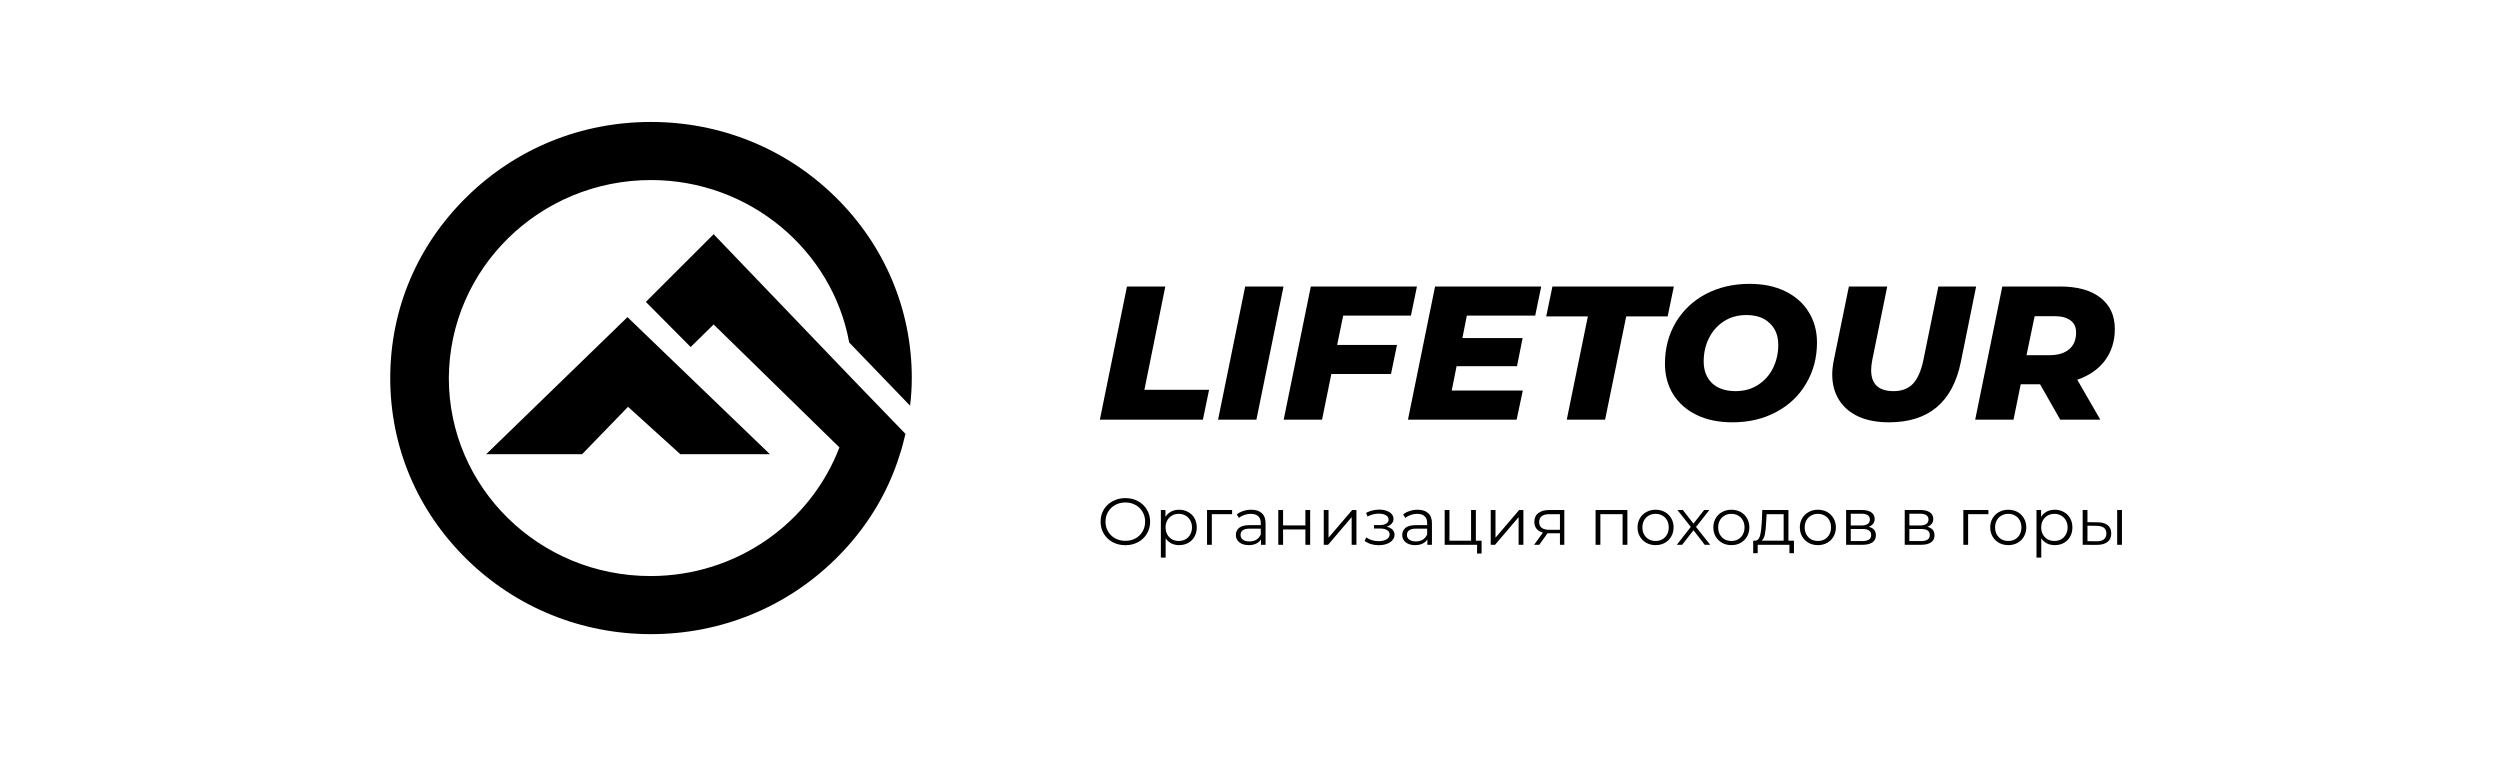
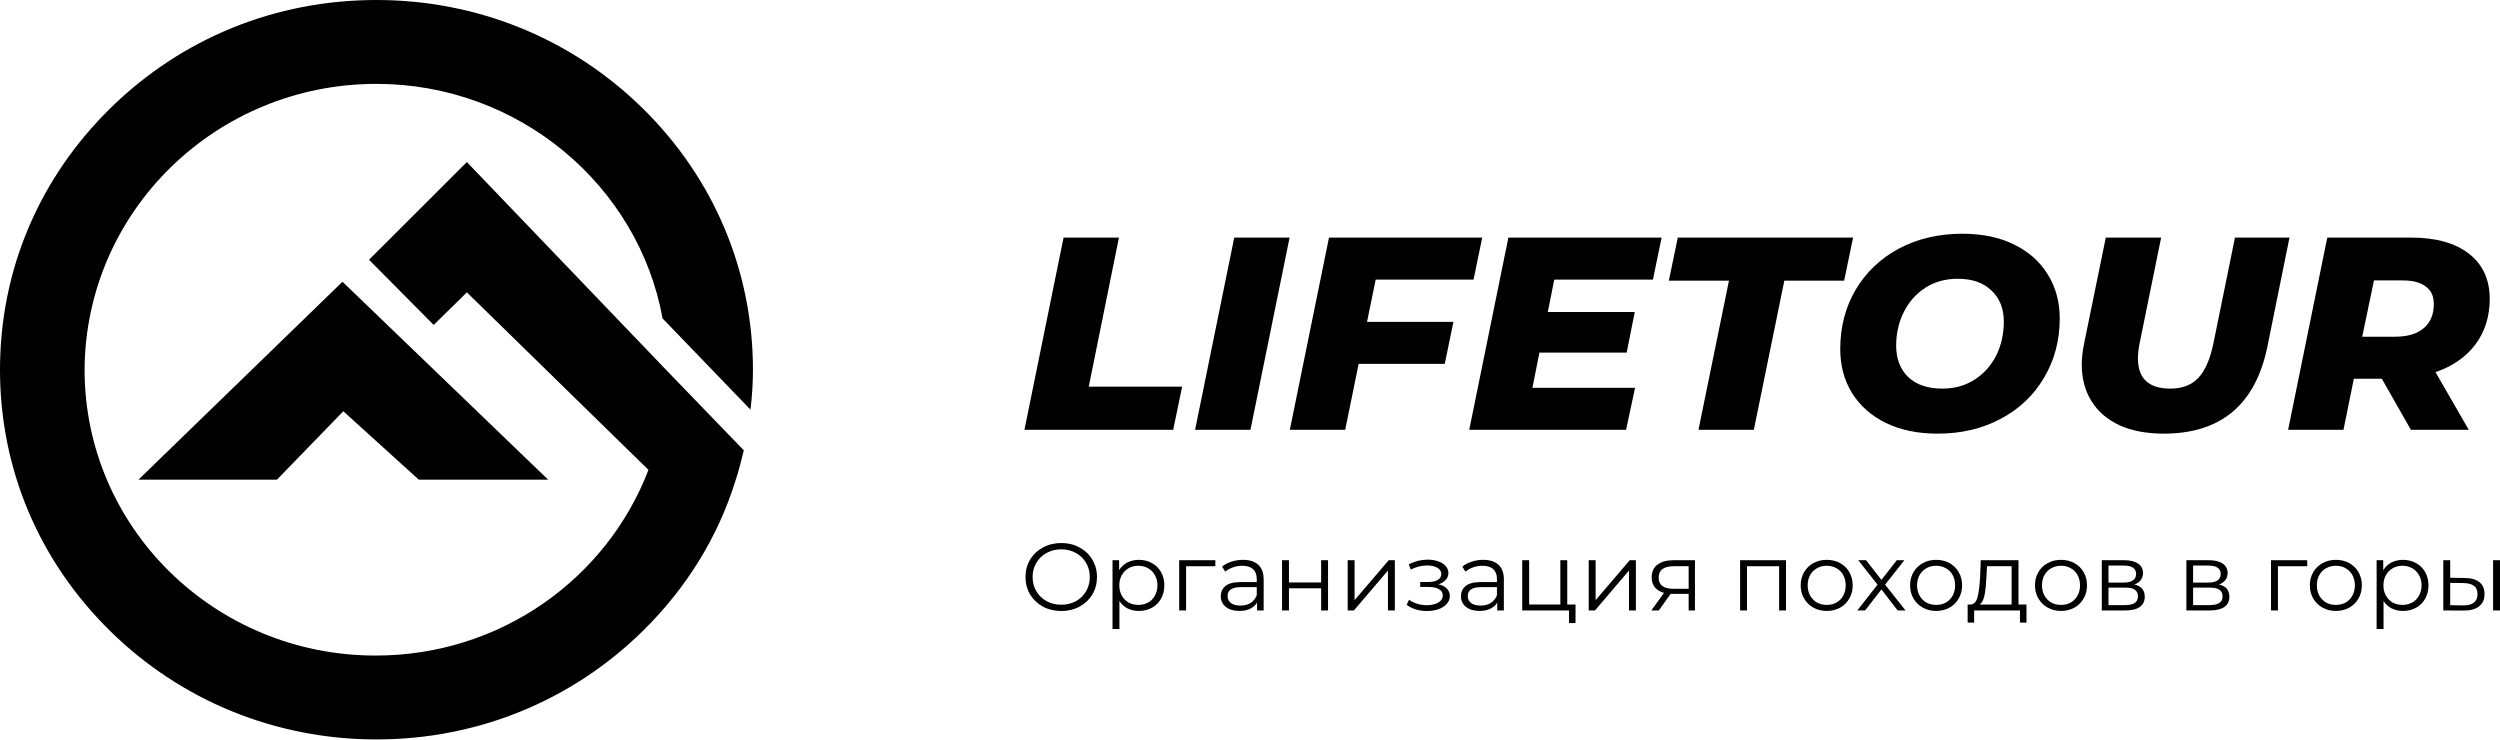
- <svg xmlns="http://www.w3.org/2000/svg" width="205" height="62" viewBox="0 0 205 62" fill="currentColor">
-   <path d="M47.731 37.245L51.499 33.359L55.786 37.245H63.133L51.452 26.004L39.866 37.245H47.731Z" />
-   <path d="M58.518 19.205L52.96 24.756L56.634 28.456L58.518 26.606L68.833 36.689C66.478 42.841 60.449 47.236 53.337 47.236C44.199 47.236 36.804 39.974 36.804 31C36.851 22.026 44.246 14.764 53.384 14.764C61.485 14.764 68.268 20.546 69.634 28.086L74.626 33.267C74.72 32.526 74.767 31.74 74.767 31C74.767 25.403 72.554 20.13 68.503 16.152C64.453 12.174 59.083 10 53.384 10C47.638 10 42.315 12.174 38.264 16.152C34.214 20.13 32 25.357 32 31C32 36.643 34.214 41.87 38.264 45.848C42.315 49.826 47.685 52 53.384 52C59.083 52 64.453 49.826 68.503 45.848C70.999 43.397 72.789 40.482 73.778 37.291C73.967 36.736 74.108 36.134 74.249 35.579L69.916 31.093L58.518 19.205Z" />
-   <path d="M92.412 23.494H95.556L93.841 31.963H99.145L98.637 34.412H90.188L92.412 23.494Z" />
-   <path d="M102.105 23.494H105.249L103.026 34.412H99.882L102.105 23.494Z" />
-   <path d="M110.139 25.881L109.647 28.283H114.554L114.062 30.669H109.17L108.408 34.412H105.263L107.487 23.494H116.19L115.697 25.881H110.139Z" />
-   <path d="M120.281 25.881L119.916 27.721H124.855L124.394 30.029H119.439L119.042 32.026H124.871L124.363 34.412H115.453L117.676 23.494H126.38L125.887 25.881H120.281Z" />
-   <path d="M130.205 25.943H126.79L127.299 23.494H137.256L136.748 25.943H133.35L131.618 34.412H128.474L130.205 25.943Z" />
-   <path d="M142.053 34.63C140.93 34.63 139.951 34.428 139.115 34.022C138.289 33.617 137.648 33.05 137.193 32.322C136.748 31.594 136.526 30.762 136.526 29.827C136.526 28.579 136.817 27.456 137.399 26.458C137.992 25.46 138.813 24.68 139.861 24.118C140.92 23.557 142.122 23.276 143.466 23.276C144.588 23.276 145.563 23.479 146.388 23.884C147.225 24.29 147.865 24.857 148.31 25.584C148.765 26.312 148.993 27.144 148.993 28.08C148.993 29.328 148.697 30.451 148.104 31.449C147.521 32.447 146.701 33.227 145.642 33.788C144.594 34.35 143.397 34.63 142.053 34.63ZM142.323 32.073C143.021 32.073 143.636 31.901 144.165 31.558C144.694 31.215 145.102 30.757 145.388 30.185C145.674 29.603 145.817 28.964 145.817 28.267C145.817 27.529 145.584 26.941 145.118 26.505C144.663 26.058 144.022 25.834 143.196 25.834C142.497 25.834 141.883 26.006 141.354 26.349C140.825 26.692 140.417 27.154 140.131 27.737C139.845 28.309 139.702 28.943 139.702 29.64C139.702 30.378 139.93 30.971 140.385 31.418C140.851 31.854 141.497 32.073 142.323 32.073Z" />
-   <path d="M154.896 34.63C153.933 34.63 153.102 34.474 152.403 34.163C151.704 33.84 151.169 33.383 150.799 32.79C150.428 32.197 150.243 31.501 150.243 30.7C150.243 30.367 150.285 29.983 150.37 29.546L151.609 23.494H154.753L153.53 29.499C153.467 29.811 153.435 30.097 153.435 30.357C153.435 31.501 154.049 32.073 155.277 32.073C155.944 32.073 156.469 31.875 156.85 31.48C157.241 31.074 157.533 30.414 157.723 29.499L158.946 23.494H162.043L160.788 29.686C160.111 32.982 158.147 34.63 154.896 34.63Z" />
-   <path d="M173.416 26.973C173.416 27.971 173.146 28.834 172.606 29.562C172.066 30.279 171.309 30.804 170.335 31.137L172.225 34.412H168.938L167.286 31.511H165.698L165.11 34.412H161.966L164.189 23.494H168.938C170.357 23.494 171.458 23.801 172.241 24.415C173.025 25.028 173.416 25.881 173.416 26.973ZM170.24 27.269C170.24 26.822 170.087 26.489 169.779 26.271C169.472 26.042 169.044 25.927 168.493 25.927H166.841L166.174 29.125H168.048C168.747 29.125 169.287 28.964 169.668 28.641C170.049 28.319 170.24 27.861 170.24 27.269Z" />
-   <path d="M92.282 44.706C91.899 44.706 91.551 44.623 91.238 44.457C90.928 44.287 90.685 44.055 90.508 43.762C90.335 43.469 90.249 43.14 90.249 42.775C90.249 42.41 90.335 42.081 90.508 41.788C90.685 41.495 90.928 41.265 91.238 41.099C91.551 40.929 91.899 40.844 92.282 40.844C92.665 40.844 93.009 40.927 93.315 41.093C93.624 41.26 93.867 41.491 94.044 41.788C94.221 42.081 94.309 42.41 94.309 42.775C94.309 43.14 94.221 43.471 94.044 43.768C93.867 44.061 93.624 44.29 93.315 44.457C93.009 44.623 92.665 44.706 92.282 44.706ZM92.282 44.348C92.587 44.348 92.864 44.281 93.11 44.148C93.357 44.01 93.55 43.822 93.69 43.583C93.83 43.341 93.9 43.072 93.9 42.775C93.9 42.478 93.83 42.211 93.69 41.972C93.55 41.73 93.357 41.542 93.11 41.408C92.864 41.27 92.587 41.202 92.282 41.202C91.976 41.202 91.698 41.27 91.448 41.408C91.201 41.542 91.006 41.73 90.862 41.972C90.722 42.211 90.652 42.478 90.652 42.775C90.652 43.072 90.722 43.341 90.862 43.583C91.006 43.822 91.201 44.01 91.448 44.148C91.698 44.281 91.976 44.348 92.282 44.348Z" />
-   <path d="M96.688 41.798C96.96 41.798 97.207 41.86 97.428 41.983C97.649 42.102 97.822 42.272 97.947 42.493C98.072 42.714 98.135 42.965 98.135 43.247C98.135 43.533 98.072 43.786 97.947 44.007C97.822 44.227 97.649 44.399 97.428 44.522C97.21 44.641 96.964 44.701 96.688 44.701C96.452 44.701 96.238 44.654 96.047 44.56C95.859 44.462 95.704 44.321 95.583 44.137V45.726H95.191V41.82H95.566V42.384C95.684 42.196 95.839 42.052 96.03 41.95C96.225 41.849 96.445 41.798 96.688 41.798ZM96.66 44.359C96.862 44.359 97.047 44.314 97.212 44.224C97.378 44.129 97.507 43.997 97.599 43.827C97.695 43.657 97.743 43.464 97.743 43.247C97.743 43.03 97.695 42.838 97.599 42.672C97.507 42.502 97.378 42.37 97.212 42.276C97.047 42.182 96.862 42.135 96.66 42.135C96.454 42.135 96.268 42.182 96.102 42.276C95.94 42.37 95.811 42.502 95.715 42.672C95.623 42.838 95.577 43.03 95.577 43.247C95.577 43.464 95.623 43.657 95.715 43.827C95.811 43.997 95.94 44.129 96.102 44.224C96.268 44.314 96.454 44.359 96.66 44.359Z" />
-   <path d="M101.033 42.162H99.37V44.674H98.978V41.82H101.033V42.162Z" />
-   <path d="M102.599 41.798C102.979 41.798 103.269 41.892 103.472 42.081C103.675 42.265 103.776 42.54 103.776 42.905V44.674H103.4V44.229C103.312 44.377 103.181 44.493 103.008 44.576C102.839 44.659 102.636 44.701 102.4 44.701C102.076 44.701 101.818 44.625 101.627 44.473C101.435 44.321 101.34 44.12 101.34 43.871C101.34 43.629 101.428 43.433 101.605 43.285C101.785 43.137 102.071 43.062 102.461 43.062H103.384V42.889C103.384 42.643 103.314 42.457 103.174 42.33C103.034 42.2 102.829 42.135 102.561 42.135C102.376 42.135 102.2 42.166 102.03 42.227C101.861 42.285 101.715 42.366 101.594 42.471L101.417 42.184C101.564 42.061 101.741 41.967 101.947 41.902C102.154 41.833 102.371 41.798 102.599 41.798ZM102.461 44.397C102.682 44.397 102.872 44.348 103.03 44.251C103.188 44.149 103.306 44.005 103.384 43.817V43.35H102.472C101.975 43.35 101.726 43.52 101.726 43.86C101.726 44.026 101.791 44.158 101.92 44.256C102.049 44.35 102.229 44.397 102.461 44.397Z" />
-   <path d="M104.82 41.82H105.212V43.084H107.041V41.82H107.433V44.674H107.041V43.415H105.212V44.674H104.82V41.82Z" />
-   <path d="M108.548 41.82H108.94V44.088L110.879 41.82H111.227V44.674H110.835V42.406L108.901 44.674H108.548V41.82Z" />
-   <path d="M113.706 43.187C113.912 43.234 114.07 43.316 114.181 43.431C114.295 43.547 114.352 43.688 114.352 43.855C114.352 44.021 114.293 44.169 114.175 44.299C114.061 44.43 113.904 44.531 113.706 44.603C113.507 44.672 113.288 44.706 113.048 44.706C112.838 44.706 112.632 44.677 112.43 44.62C112.227 44.558 112.05 44.469 111.899 44.354L112.032 44.066C112.164 44.164 112.319 44.24 112.496 44.294C112.673 44.348 112.851 44.375 113.032 44.375C113.3 44.375 113.52 44.327 113.689 44.229C113.862 44.128 113.949 43.992 113.949 43.822C113.949 43.67 113.879 43.553 113.739 43.469C113.599 43.383 113.407 43.339 113.164 43.339H112.667V43.057H113.142C113.359 43.057 113.534 43.017 113.667 42.938C113.799 42.855 113.866 42.744 113.866 42.607C113.866 42.455 113.79 42.336 113.639 42.249C113.492 42.162 113.299 42.119 113.059 42.119C112.746 42.119 112.437 42.196 112.131 42.352L112.021 42.053C112.367 41.876 112.726 41.788 113.098 41.788C113.319 41.788 113.518 41.82 113.695 41.885C113.875 41.947 114.015 42.035 114.114 42.151C114.217 42.267 114.269 42.401 114.269 42.553C114.269 42.697 114.217 42.826 114.114 42.938C114.015 43.05 113.879 43.133 113.706 43.187Z" />
-   <path d="M116.242 41.798C116.621 41.798 116.912 41.892 117.115 42.081C117.317 42.265 117.419 42.54 117.419 42.905V44.674H117.043V44.229C116.955 44.377 116.824 44.493 116.651 44.576C116.481 44.659 116.279 44.701 116.043 44.701C115.719 44.701 115.461 44.625 115.27 44.473C115.078 44.321 114.983 44.12 114.983 43.871C114.983 43.629 115.071 43.433 115.248 43.285C115.428 43.137 115.714 43.062 116.104 43.062H117.027V42.889C117.027 42.643 116.957 42.457 116.817 42.33C116.677 42.2 116.472 42.135 116.203 42.135C116.019 42.135 115.843 42.166 115.673 42.227C115.504 42.285 115.358 42.366 115.237 42.471L115.06 42.184C115.207 42.061 115.384 41.967 115.59 41.902C115.796 41.833 116.014 41.798 116.242 41.798ZM116.104 44.397C116.325 44.397 116.515 44.348 116.673 44.251C116.831 44.149 116.949 44.005 117.027 43.817V43.35H116.115C115.618 43.35 115.369 43.52 115.369 43.86C115.369 44.026 115.434 44.158 115.563 44.256C115.692 44.35 115.872 44.397 116.104 44.397Z" />
-   <path d="M121.49 44.337V45.39H121.12V44.674H118.463V41.82H118.855V44.337H120.628V41.82H121.02V44.337H121.49Z" />
-   <path d="M122.239 41.82H122.631V44.088L124.57 41.82H124.918V44.674H124.526V42.406L122.593 44.674H122.239V41.82Z" />
-   <path d="M128.274 41.82V44.674H127.915V43.73H126.893L126.219 44.674H125.794L126.517 43.675C126.293 43.614 126.12 43.509 125.998 43.361C125.876 43.213 125.816 43.025 125.816 42.797C125.816 42.478 125.926 42.236 126.147 42.07C126.368 41.903 126.67 41.82 127.053 41.82H128.274ZM126.213 42.808C126.213 43.231 126.488 43.442 127.037 43.442H127.915V42.162H127.064C126.497 42.162 126.213 42.377 126.213 42.808Z" />
-   <path d="M133.445 41.82V44.674H133.053V42.162H131.23V44.674H130.838V41.82H133.445Z" />
-   <path d="M135.759 44.701C135.479 44.701 135.227 44.639 135.002 44.516C134.778 44.39 134.601 44.216 134.472 43.996C134.343 43.775 134.279 43.525 134.279 43.247C134.279 42.968 134.343 42.719 134.472 42.498C134.601 42.278 134.778 42.106 135.002 41.983C135.227 41.86 135.479 41.798 135.759 41.798C136.039 41.798 136.291 41.86 136.516 41.983C136.74 42.106 136.915 42.278 137.041 42.498C137.169 42.719 137.234 42.968 137.234 43.247C137.234 43.525 137.169 43.775 137.041 43.996C136.915 44.216 136.74 44.39 136.516 44.516C136.291 44.639 136.039 44.701 135.759 44.701ZM135.759 44.359C135.965 44.359 136.149 44.314 136.311 44.224C136.477 44.129 136.606 43.997 136.698 43.827C136.79 43.657 136.836 43.464 136.836 43.247C136.836 43.03 136.79 42.837 136.698 42.666C136.606 42.496 136.477 42.366 136.311 42.276C136.149 42.182 135.965 42.135 135.759 42.135C135.553 42.135 135.367 42.182 135.201 42.276C135.039 42.366 134.91 42.496 134.814 42.666C134.722 42.837 134.676 43.03 134.676 43.247C134.676 43.464 134.722 43.657 134.814 43.827C134.91 43.997 135.039 44.129 135.201 44.224C135.367 44.314 135.553 44.359 135.759 44.359Z" />
-   <path d="M139.787 44.674L138.865 43.48L137.936 44.674H137.495L138.644 43.209L137.55 41.82H137.992L138.865 42.938L139.737 41.82H140.168L139.074 43.209L140.234 44.674H139.787Z" />
-   <path d="M141.974 44.701C141.694 44.701 141.441 44.639 141.217 44.516C140.992 44.39 140.815 44.216 140.686 43.996C140.558 43.775 140.493 43.525 140.493 43.247C140.493 42.968 140.558 42.719 140.686 42.498C140.815 42.278 140.992 42.106 141.217 41.983C141.441 41.86 141.694 41.798 141.974 41.798C142.253 41.798 142.506 41.86 142.73 41.983C142.955 42.106 143.13 42.278 143.255 42.498C143.384 42.719 143.448 42.968 143.448 43.247C143.448 43.525 143.384 43.775 143.255 43.996C143.13 44.216 142.955 44.39 142.73 44.516C142.506 44.639 142.253 44.701 141.974 44.701ZM141.974 44.359C142.18 44.359 142.364 44.314 142.526 44.224C142.692 44.129 142.821 43.997 142.913 43.827C143.005 43.657 143.051 43.464 143.051 43.247C143.051 43.03 143.005 42.837 142.913 42.666C142.821 42.496 142.692 42.366 142.526 42.276C142.364 42.182 142.18 42.135 141.974 42.135C141.767 42.135 141.581 42.182 141.416 42.276C141.254 42.366 141.125 42.496 141.029 42.666C140.937 42.837 140.891 43.03 140.891 43.247C140.891 43.464 140.937 43.657 141.029 43.827C141.125 43.997 141.254 44.129 141.416 44.224C141.581 44.314 141.767 44.359 141.974 44.359Z" />
-   <path d="M147.104 44.337V45.363H146.734V44.674H144.132V45.363H143.762V44.337H143.928C144.123 44.327 144.256 44.185 144.326 43.914C144.396 43.643 144.444 43.263 144.469 42.775L144.508 41.82H146.651V44.337H147.104ZM144.828 42.797C144.81 43.202 144.775 43.536 144.723 43.8C144.672 44.061 144.58 44.24 144.447 44.337H146.259V42.162H144.862L144.828 42.797Z" />
-   <path d="M149.067 44.701C148.788 44.701 148.535 44.639 148.311 44.516C148.086 44.39 147.909 44.216 147.78 43.996C147.651 43.775 147.587 43.525 147.587 43.247C147.587 42.968 147.651 42.719 147.78 42.498C147.909 42.278 148.086 42.106 148.311 41.983C148.535 41.86 148.788 41.798 149.067 41.798C149.347 41.798 149.6 41.86 149.824 41.983C150.049 42.106 150.224 42.278 150.349 42.498C150.478 42.719 150.542 42.968 150.542 43.247C150.542 43.525 150.478 43.775 150.349 43.996C150.224 44.216 150.049 44.39 149.824 44.516C149.6 44.639 149.347 44.701 149.067 44.701ZM149.067 44.359C149.274 44.359 149.458 44.314 149.62 44.224C149.786 44.129 149.914 43.997 150.006 43.827C150.099 43.657 150.145 43.464 150.145 43.247C150.145 43.03 150.099 42.837 150.006 42.666C149.914 42.496 149.786 42.366 149.62 42.276C149.458 42.182 149.274 42.135 149.067 42.135C148.861 42.135 148.675 42.182 148.509 42.276C148.347 42.366 148.219 42.496 148.123 42.666C148.031 42.837 147.985 43.03 147.985 43.247C147.985 43.464 148.031 43.657 148.123 43.827C148.219 43.997 148.347 44.129 148.509 44.224C148.675 44.314 148.861 44.359 149.067 44.359Z" />
-   <path d="M153.231 43.198C153.625 43.289 153.822 43.522 153.822 43.898C153.822 44.148 153.728 44.339 153.54 44.473C153.353 44.607 153.073 44.674 152.701 44.674H151.381V41.82H152.662C152.994 41.82 153.253 41.883 153.441 42.01C153.629 42.137 153.723 42.318 153.723 42.553C153.723 42.708 153.679 42.842 153.59 42.954C153.505 43.062 153.386 43.144 153.231 43.198ZM151.762 43.09H152.635C152.859 43.09 153.03 43.048 153.148 42.965C153.27 42.882 153.331 42.761 153.331 42.601C153.331 42.442 153.27 42.323 153.148 42.243C153.03 42.164 152.859 42.124 152.635 42.124H151.762V43.09ZM152.684 44.37C152.935 44.37 153.122 44.33 153.248 44.251C153.373 44.171 153.436 44.046 153.436 43.876C153.436 43.706 153.378 43.581 153.264 43.502C153.15 43.419 152.97 43.377 152.723 43.377H151.762V44.37H152.684Z" />
-   <path d="M158.038 43.198C158.432 43.289 158.629 43.522 158.629 43.898C158.629 44.148 158.535 44.339 158.347 44.473C158.159 44.607 157.879 44.674 157.507 44.674H156.187V41.82H157.469C157.8 41.82 158.06 41.883 158.248 42.01C158.435 42.137 158.529 42.318 158.529 42.553C158.529 42.708 158.485 42.842 158.397 42.954C158.312 43.062 158.192 43.144 158.038 43.198ZM156.568 43.09H157.441C157.666 43.09 157.837 43.048 157.955 42.965C158.076 42.882 158.137 42.761 158.137 42.601C158.137 42.442 158.076 42.323 157.955 42.243C157.837 42.164 157.666 42.124 157.441 42.124H156.568V43.09ZM157.491 44.37C157.741 44.37 157.929 44.33 158.054 44.251C158.179 44.171 158.242 44.046 158.242 43.876C158.242 43.706 158.185 43.581 158.071 43.502C157.957 43.419 157.776 43.377 157.529 43.377H156.568V44.37H157.491Z" />
-   <path d="M163.049 42.162H161.386V44.674H160.994V41.82H163.049V42.162Z" />
-   <path d="M164.679 44.701C164.399 44.701 164.147 44.639 163.923 44.516C163.698 44.39 163.521 44.216 163.392 43.996C163.263 43.775 163.199 43.525 163.199 43.247C163.199 42.968 163.263 42.719 163.392 42.498C163.521 42.278 163.698 42.106 163.923 41.983C164.147 41.86 164.399 41.798 164.679 41.798C164.959 41.798 165.211 41.86 165.436 41.983C165.661 42.106 165.836 42.278 165.961 42.498C166.09 42.719 166.154 42.968 166.154 43.247C166.154 43.525 166.09 43.775 165.961 43.996C165.836 44.216 165.661 44.39 165.436 44.516C165.211 44.639 164.959 44.701 164.679 44.701ZM164.679 44.359C164.886 44.359 165.07 44.314 165.232 44.224C165.397 44.129 165.526 43.997 165.618 43.827C165.71 43.657 165.757 43.464 165.757 43.247C165.757 43.03 165.71 42.837 165.618 42.666C165.526 42.496 165.397 42.366 165.232 42.276C165.07 42.182 164.886 42.135 164.679 42.135C164.473 42.135 164.287 42.182 164.121 42.276C163.959 42.366 163.83 42.496 163.735 42.666C163.643 42.837 163.597 43.03 163.597 43.247C163.597 43.464 163.643 43.657 163.735 43.827C163.83 43.997 163.959 44.129 164.121 44.224C164.287 44.314 164.473 44.359 164.679 44.359Z" />
-   <path d="M168.489 41.798C168.762 41.798 169.009 41.86 169.23 41.983C169.451 42.102 169.624 42.272 169.749 42.493C169.874 42.714 169.937 42.965 169.937 43.247C169.937 43.533 169.874 43.786 169.749 44.007C169.624 44.227 169.451 44.399 169.23 44.522C169.012 44.641 168.766 44.701 168.489 44.701C168.254 44.701 168.04 44.654 167.849 44.56C167.661 44.462 167.506 44.321 167.385 44.137V45.726H166.992V41.82H167.368V42.384C167.486 42.196 167.641 42.052 167.832 41.95C168.027 41.849 168.246 41.798 168.489 41.798ZM168.462 44.359C168.664 44.359 168.849 44.314 169.014 44.224C169.18 44.129 169.309 43.997 169.401 43.827C169.497 43.657 169.545 43.464 169.545 43.247C169.545 43.03 169.497 42.838 169.401 42.672C169.309 42.502 169.18 42.37 169.014 42.276C168.849 42.182 168.664 42.135 168.462 42.135C168.256 42.135 168.07 42.182 167.904 42.276C167.742 42.37 167.613 42.502 167.517 42.672C167.425 42.838 167.379 43.03 167.379 43.247C167.379 43.464 167.425 43.657 167.517 43.827C167.613 43.997 167.742 44.129 167.904 44.224C168.07 44.314 168.256 44.359 168.462 44.359Z" />
-   <path d="M172 42.829C172.365 42.833 172.643 42.912 172.834 43.068C173.026 43.224 173.122 43.448 173.122 43.741C173.122 44.044 173.019 44.278 172.812 44.44C172.606 44.603 172.311 44.683 171.928 44.679L170.779 44.674V41.82H171.172V42.818L172 42.829ZM173.608 41.82H174V44.674H173.608V41.82ZM171.906 44.386C172.175 44.39 172.378 44.337 172.514 44.229C172.654 44.117 172.724 43.954 172.724 43.741C172.724 43.531 172.656 43.375 172.52 43.274C172.383 43.173 172.179 43.12 171.906 43.117L171.172 43.106V44.375L171.906 44.386Z" />
+ <svg xmlns="http://www.w3.org/2000/svg" width="142" height="42" viewBox="0 0 142 42" fill="currentColor">
+   <path d="M15.731 27.244L19.5 23.359L23.786 27.244H31.133L19.452 16.004L7.866 27.244H15.731Z" />
+   <path d="M26.518 9.205L20.96 14.755L24.634 18.456L26.518 16.606L36.833 26.689C34.478 32.841 28.449 37.236 21.337 37.236C12.199 37.236 4.804 29.974 4.804 21C4.851 12.026 12.246 4.764 21.384 4.764C29.485 4.764 36.268 10.546 37.634 18.086L42.626 23.267C42.72 22.526 42.767 21.74 42.767 21C42.767 15.403 40.554 10.13 36.503 6.152C32.453 2.174 27.083 0 21.384 0C15.637 0 10.315 2.174 6.264 6.152C2.214 10.13 0 15.357 0 21C0 26.643 2.214 31.87 6.264 35.848C10.315 39.826 15.685 42 21.384 42C27.083 42 32.453 39.826 36.503 35.848C38.999 33.397 40.789 30.482 41.778 27.291C41.967 26.736 42.108 26.134 42.249 25.579L37.916 21.093L26.518 9.205Z" />
+   <path d="M60.411 13.495H63.556L61.841 21.963H67.145L66.637 24.412H58.188L60.411 13.495Z" />
+   <path d="M70.105 13.495H73.249L71.026 24.412H67.882L70.105 13.495Z" />
+   <path d="M78.139 15.881L77.647 18.283H82.554L82.062 20.669H77.17L76.408 24.412H73.263L75.487 13.495H84.19L83.698 15.881H78.139Z" />
+   <path d="M88.281 15.881L87.916 17.721H92.855L92.394 20.029H87.439L87.042 22.026H92.871L92.362 24.412H83.453L85.676 13.495H94.379L93.887 15.881H88.281Z" />
+   <path d="M98.205 15.943H94.79L95.299 13.495H105.256L104.748 15.943H101.35L99.618 24.412H96.474L98.205 15.943Z" />
+   <path d="M110.053 24.631C108.93 24.631 107.951 24.428 107.115 24.022C106.289 23.617 105.648 23.05 105.193 22.322C104.748 21.594 104.526 20.762 104.526 19.827C104.526 18.579 104.817 17.456 105.399 16.458C105.992 15.46 106.813 14.68 107.861 14.118C108.92 13.557 110.122 13.276 111.466 13.276C112.588 13.276 113.563 13.479 114.388 13.884C115.225 14.29 115.865 14.857 116.31 15.584C116.765 16.312 116.993 17.144 116.993 18.08C116.993 19.328 116.697 20.451 116.104 21.449C115.521 22.447 114.701 23.227 113.642 23.788C112.594 24.35 111.397 24.631 110.053 24.631ZM110.323 22.073C111.021 22.073 111.636 21.901 112.165 21.558C112.694 21.215 113.102 20.757 113.388 20.185C113.674 19.603 113.817 18.964 113.817 18.267C113.817 17.529 113.584 16.941 113.118 16.505C112.663 16.058 112.022 15.834 111.196 15.834C110.497 15.834 109.883 16.006 109.354 16.349C108.825 16.692 108.417 17.154 108.131 17.737C107.845 18.309 107.702 18.943 107.702 19.64C107.702 20.378 107.93 20.971 108.385 21.418C108.851 21.854 109.497 22.073 110.323 22.073Z" />
+   <path d="M122.896 24.631C121.933 24.631 121.102 24.474 120.403 24.163C119.704 23.84 119.169 23.383 118.799 22.79C118.428 22.197 118.243 21.501 118.243 20.7C118.243 20.367 118.285 19.983 118.37 19.546L119.609 13.495H122.753L121.53 19.499C121.467 19.811 121.435 20.097 121.435 20.357C121.435 21.501 122.049 22.073 123.277 22.073C123.944 22.073 124.469 21.875 124.85 21.48C125.241 21.074 125.533 20.414 125.723 19.499L126.946 13.495H130.043L128.788 19.686C128.111 22.982 126.147 24.631 122.896 24.631Z" />
+   <path d="M141.416 16.973C141.416 17.971 141.146 18.834 140.606 19.562C140.066 20.279 139.309 20.804 138.335 21.137L140.225 24.412H136.938L135.286 21.511H133.698L133.11 24.412H129.966L132.189 13.495H136.938C138.357 13.495 139.458 13.801 140.241 14.415C141.025 15.028 141.416 15.881 141.416 16.973ZM138.24 17.269C138.24 16.822 138.087 16.489 137.779 16.271C137.472 16.042 137.044 15.928 136.493 15.928H134.841L134.174 19.125H136.048C136.747 19.125 137.287 18.964 137.668 18.641C138.049 18.319 138.24 17.861 138.24 17.269Z" />
+   <path d="M60.282 34.706C59.899 34.706 59.551 34.623 59.238 34.457C58.928 34.287 58.685 34.055 58.508 33.762C58.335 33.469 58.249 33.14 58.249 32.775C58.249 32.41 58.335 32.081 58.508 31.788C58.685 31.495 58.928 31.265 59.238 31.099C59.551 30.929 59.899 30.844 60.282 30.844C60.665 30.844 61.009 30.927 61.315 31.093C61.624 31.26 61.867 31.491 62.044 31.788C62.221 32.081 62.309 32.41 62.309 32.775C62.309 33.14 62.221 33.471 62.044 33.768C61.867 34.061 61.624 34.29 61.315 34.457C61.009 34.623 60.665 34.706 60.282 34.706ZM60.282 34.348C60.587 34.348 60.864 34.281 61.11 34.148C61.357 34.01 61.55 33.822 61.69 33.583C61.83 33.341 61.9 33.072 61.9 32.775C61.9 32.478 61.83 32.211 61.69 31.972C61.55 31.73 61.357 31.542 61.11 31.408C60.864 31.27 60.587 31.202 60.282 31.202C59.976 31.202 59.698 31.27 59.447 31.408C59.201 31.542 59.006 31.73 58.862 31.972C58.722 32.211 58.652 32.478 58.652 32.775C58.652 33.072 58.722 33.341 58.862 33.583C59.006 33.822 59.201 34.01 59.447 34.148C59.698 34.281 59.976 34.348 60.282 34.348Z" />
+   <path d="M64.688 31.799C64.96 31.799 65.207 31.86 65.428 31.983C65.649 32.102 65.822 32.272 65.947 32.493C66.072 32.714 66.135 32.965 66.135 33.247C66.135 33.533 66.072 33.786 65.947 34.007C65.822 34.227 65.649 34.399 65.428 34.522C65.21 34.641 64.964 34.701 64.688 34.701C64.452 34.701 64.238 34.654 64.047 34.56C63.859 34.462 63.704 34.321 63.583 34.137V35.726H63.191V31.82H63.566V32.384C63.684 32.196 63.839 32.052 64.03 31.95C64.225 31.849 64.445 31.799 64.688 31.799ZM64.66 34.359C64.862 34.359 65.047 34.314 65.212 34.224C65.378 34.129 65.507 33.997 65.599 33.827C65.695 33.657 65.743 33.464 65.743 33.247C65.743 33.03 65.695 32.838 65.599 32.672C65.507 32.502 65.378 32.37 65.212 32.276C65.047 32.182 64.862 32.135 64.66 32.135C64.454 32.135 64.268 32.182 64.102 32.276C63.94 32.37 63.811 32.502 63.715 32.672C63.623 32.838 63.577 33.03 63.577 33.247C63.577 33.464 63.623 33.657 63.715 33.827C63.811 33.997 63.94 34.129 64.102 34.224C64.268 34.314 64.454 34.359 64.66 34.359Z" />
+   <path d="M69.032 32.162H67.37V34.674H66.978V31.82H69.032V32.162Z" />
+   <path d="M70.599 31.799C70.978 31.799 71.269 31.892 71.472 32.081C71.674 32.265 71.776 32.54 71.776 32.905V34.674H71.4V34.229C71.312 34.377 71.181 34.493 71.008 34.576C70.839 34.659 70.636 34.701 70.4 34.701C70.076 34.701 69.819 34.625 69.627 34.473C69.436 34.321 69.34 34.12 69.34 33.871C69.34 33.629 69.428 33.433 69.605 33.285C69.785 33.137 70.071 33.062 70.461 33.062H71.384V32.889C71.384 32.643 71.314 32.457 71.174 32.33C71.034 32.2 70.829 32.135 70.561 32.135C70.376 32.135 70.2 32.166 70.03 32.227C69.861 32.285 69.715 32.366 69.594 32.471L69.417 32.184C69.564 32.061 69.741 31.967 69.947 31.902C70.154 31.833 70.371 31.799 70.599 31.799ZM70.461 34.397C70.682 34.397 70.872 34.348 71.03 34.251C71.188 34.149 71.306 34.005 71.384 33.817V33.35H70.472C69.975 33.35 69.726 33.52 69.726 33.86C69.726 34.026 69.791 34.158 69.92 34.256C70.049 34.35 70.229 34.397 70.461 34.397Z" />
+   <path d="M72.82 31.82H73.212V33.084H75.041V31.82H75.433V34.674H75.041V33.415H73.212V34.674H72.82V31.82Z" />
+   <path d="M76.548 31.82H76.94V34.088L78.879 31.82H79.227V34.674H78.835V32.406L76.901 34.674H76.548V31.82Z" />
+   <path d="M81.706 33.187C81.912 33.234 82.07 33.316 82.181 33.431C82.295 33.547 82.352 33.688 82.352 33.855C82.352 34.021 82.293 34.169 82.175 34.299C82.061 34.43 81.904 34.531 81.706 34.603C81.507 34.672 81.288 34.706 81.048 34.706C80.838 34.706 80.632 34.677 80.43 34.62C80.227 34.558 80.05 34.469 79.899 34.354L80.032 34.066C80.164 34.164 80.319 34.24 80.496 34.294C80.673 34.348 80.851 34.375 81.032 34.375C81.3 34.375 81.52 34.327 81.689 34.229C81.862 34.128 81.949 33.992 81.949 33.822C81.949 33.67 81.879 33.553 81.739 33.469C81.599 33.383 81.407 33.339 81.164 33.339H80.667V33.057H81.142C81.359 33.057 81.534 33.017 81.667 32.938C81.799 32.855 81.866 32.744 81.866 32.607C81.866 32.455 81.79 32.336 81.639 32.249C81.492 32.162 81.299 32.119 81.059 32.119C80.746 32.119 80.437 32.196 80.131 32.352L80.021 32.053C80.367 31.876 80.726 31.788 81.098 31.788C81.319 31.788 81.518 31.82 81.695 31.885C81.875 31.947 82.015 32.035 82.114 32.151C82.218 32.267 82.269 32.401 82.269 32.553C82.269 32.697 82.218 32.826 82.114 32.938C82.015 33.05 81.879 33.133 81.706 33.187Z" />
+   <path d="M84.242 31.799C84.621 31.799 84.912 31.892 85.115 32.081C85.317 32.265 85.419 32.54 85.419 32.905V34.674H85.043V34.229C84.955 34.377 84.824 34.493 84.651 34.576C84.481 34.659 84.279 34.701 84.043 34.701C83.719 34.701 83.461 34.625 83.27 34.473C83.078 34.321 82.983 34.12 82.983 33.871C82.983 33.629 83.071 33.433 83.248 33.285C83.428 33.137 83.714 33.062 84.104 33.062H85.026V32.889C85.026 32.643 84.957 32.457 84.817 32.33C84.677 32.2 84.472 32.135 84.203 32.135C84.019 32.135 83.843 32.166 83.673 32.227C83.504 32.285 83.358 32.366 83.237 32.471L83.06 32.184C83.207 32.061 83.384 31.967 83.59 31.902C83.796 31.833 84.014 31.799 84.242 31.799ZM84.104 34.397C84.325 34.397 84.515 34.348 84.673 34.251C84.831 34.149 84.949 34.005 85.026 33.817V33.35H84.115C83.618 33.35 83.369 33.52 83.369 33.86C83.369 34.026 83.434 34.158 83.563 34.256C83.692 34.35 83.872 34.397 84.104 34.397Z" />
+   <path d="M89.49 34.337V35.39H89.12V34.674H86.463V31.82H86.855V34.337H88.628V31.82H89.02V34.337H89.49Z" />
+   <path d="M90.239 31.82H90.631V34.088L92.57 31.82H92.918V34.674H92.526V32.406L90.593 34.674H90.239V31.82Z" />
+   <path d="M96.274 31.82V34.674H95.915V33.73H94.893L94.219 34.674H93.794L94.517 33.675C94.293 33.614 94.12 33.509 93.998 33.361C93.876 33.213 93.816 33.025 93.816 32.797C93.816 32.478 93.926 32.236 94.147 32.07C94.368 31.903 94.67 31.82 95.053 31.82H96.274ZM94.213 32.808C94.213 33.231 94.488 33.442 95.037 33.442H95.915V32.162H95.064C94.497 32.162 94.213 32.377 94.213 32.808Z" />
+   <path d="M101.445 31.82V34.674H101.053V32.162H99.23V34.674H98.838V31.82H101.445Z" />
+   <path d="M103.759 34.701C103.479 34.701 103.227 34.639 103.002 34.516C102.778 34.39 102.601 34.216 102.472 33.996C102.343 33.775 102.279 33.525 102.279 33.247C102.279 32.968 102.343 32.719 102.472 32.498C102.601 32.278 102.778 32.106 103.002 31.983C103.227 31.86 103.479 31.799 103.759 31.799C104.039 31.799 104.291 31.86 104.516 31.983C104.74 32.106 104.915 32.278 105.041 32.498C105.169 32.719 105.234 32.968 105.234 33.247C105.234 33.525 105.169 33.775 105.041 33.996C104.915 34.216 104.74 34.39 104.516 34.516C104.291 34.639 104.039 34.701 103.759 34.701ZM103.759 34.359C103.965 34.359 104.149 34.314 104.311 34.224C104.477 34.129 104.606 33.997 104.698 33.827C104.79 33.657 104.836 33.464 104.836 33.247C104.836 33.03 104.79 32.837 104.698 32.666C104.606 32.496 104.477 32.366 104.311 32.276C104.149 32.182 103.965 32.135 103.759 32.135C103.553 32.135 103.367 32.182 103.201 32.276C103.039 32.366 102.91 32.496 102.814 32.666C102.722 32.837 102.676 33.03 102.676 33.247C102.676 33.464 102.722 33.657 102.814 33.827C102.91 33.997 103.039 34.129 103.201 34.224C103.367 34.314 103.553 34.359 103.759 34.359Z" />
+   <path d="M107.787 34.674L106.865 33.48L105.936 34.674H105.495L106.644 33.209L105.55 31.82H105.992L106.865 32.938L107.737 31.82H108.168L107.074 33.209L108.234 34.674H107.787Z" />
+   <path d="M109.974 34.701C109.694 34.701 109.441 34.639 109.217 34.516C108.992 34.39 108.815 34.216 108.686 33.996C108.558 33.775 108.493 33.525 108.493 33.247C108.493 32.968 108.558 32.719 108.686 32.498C108.815 32.278 108.992 32.106 109.217 31.983C109.441 31.86 109.694 31.799 109.974 31.799C110.253 31.799 110.506 31.86 110.73 31.983C110.955 32.106 111.13 32.278 111.255 32.498C111.384 32.719 111.448 32.968 111.448 33.247C111.448 33.525 111.384 33.775 111.255 33.996C111.13 34.216 110.955 34.39 110.73 34.516C110.506 34.639 110.253 34.701 109.974 34.701ZM109.974 34.359C110.18 34.359 110.364 34.314 110.526 34.224C110.692 34.129 110.821 33.997 110.913 33.827C111.005 33.657 111.051 33.464 111.051 33.247C111.051 33.03 111.005 32.837 110.913 32.666C110.821 32.496 110.692 32.366 110.526 32.276C110.364 32.182 110.18 32.135 109.974 32.135C109.767 32.135 109.581 32.182 109.416 32.276C109.254 32.366 109.125 32.496 109.029 32.666C108.937 32.837 108.891 33.03 108.891 33.247C108.891 33.464 108.937 33.657 109.029 33.827C109.125 33.997 109.254 34.129 109.416 34.224C109.581 34.314 109.767 34.359 109.974 34.359Z" />
+   <path d="M115.104 34.337V35.363H114.734V34.674H112.132V35.363H111.762V34.337H111.928C112.123 34.327 112.256 34.185 112.326 33.914C112.396 33.643 112.444 33.263 112.469 32.775L112.508 31.82H114.651V34.337H115.104ZM112.828 32.797C112.81 33.202 112.775 33.536 112.723 33.8C112.672 34.061 112.58 34.24 112.447 34.337H114.259V32.162H112.862L112.828 32.797Z" />
+   <path d="M117.067 34.701C116.788 34.701 116.535 34.639 116.311 34.516C116.086 34.39 115.909 34.216 115.78 33.996C115.651 33.775 115.587 33.525 115.587 33.247C115.587 32.968 115.651 32.719 115.78 32.498C115.909 32.278 116.086 32.106 116.311 31.983C116.535 31.86 116.788 31.799 117.067 31.799C117.347 31.799 117.6 31.86 117.824 31.983C118.049 32.106 118.224 32.278 118.349 32.498C118.478 32.719 118.542 32.968 118.542 33.247C118.542 33.525 118.478 33.775 118.349 33.996C118.224 34.216 118.049 34.39 117.824 34.516C117.6 34.639 117.347 34.701 117.067 34.701ZM117.067 34.359C117.274 34.359 117.458 34.314 117.62 34.224C117.786 34.129 117.914 33.997 118.006 33.827C118.099 33.657 118.145 33.464 118.145 33.247C118.145 33.03 118.099 32.837 118.006 32.666C117.914 32.496 117.786 32.366 117.62 32.276C117.458 32.182 117.274 32.135 117.067 32.135C116.861 32.135 116.675 32.182 116.509 32.276C116.347 32.366 116.219 32.496 116.123 32.666C116.031 32.837 115.985 33.03 115.985 33.247C115.985 33.464 116.031 33.657 116.123 33.827C116.219 33.997 116.347 34.129 116.509 34.224C116.675 34.314 116.861 34.359 117.067 34.359Z" />
+   <path d="M121.231 33.198C121.625 33.289 121.822 33.522 121.822 33.898C121.822 34.148 121.728 34.339 121.54 34.473C121.353 34.607 121.073 34.674 120.701 34.674H119.381V31.82H120.662C120.994 31.82 121.253 31.884 121.441 32.01C121.629 32.137 121.723 32.318 121.723 32.553C121.723 32.708 121.679 32.842 121.59 32.954C121.505 33.062 121.386 33.144 121.231 33.198ZM119.762 33.09H120.635C120.859 33.09 121.03 33.048 121.148 32.965C121.27 32.882 121.331 32.761 121.331 32.601C121.331 32.442 121.27 32.323 121.148 32.243C121.03 32.164 120.859 32.124 120.635 32.124H119.762V33.09ZM120.684 34.37C120.935 34.37 121.122 34.33 121.248 34.251C121.373 34.171 121.436 34.046 121.436 33.876C121.436 33.706 121.378 33.581 121.264 33.502C121.15 33.419 120.97 33.377 120.723 33.377H119.762V34.37H120.684Z" />
+   <path d="M126.038 33.198C126.432 33.289 126.629 33.522 126.629 33.898C126.629 34.148 126.535 34.339 126.347 34.473C126.159 34.607 125.879 34.674 125.507 34.674H124.187V31.82H125.469C125.8 31.82 126.06 31.884 126.248 32.01C126.435 32.137 126.529 32.318 126.529 32.553C126.529 32.708 126.485 32.842 126.397 32.954C126.312 33.062 126.192 33.144 126.038 33.198ZM124.568 33.09H125.441C125.666 33.09 125.837 33.048 125.955 32.965C126.076 32.882 126.137 32.761 126.137 32.601C126.137 32.442 126.076 32.323 125.955 32.243C125.837 32.164 125.666 32.124 125.441 32.124H124.568V33.09ZM125.491 34.37C125.741 34.37 125.929 34.33 126.054 34.251C126.179 34.171 126.242 34.046 126.242 33.876C126.242 33.706 126.185 33.581 126.071 33.502C125.957 33.419 125.776 33.377 125.529 33.377H124.568V34.37H125.491Z" />
+   <path d="M131.049 32.162H129.386V34.674H128.994V31.82H131.049V32.162Z" />
+   <path d="M132.679 34.701C132.399 34.701 132.147 34.639 131.923 34.516C131.698 34.39 131.521 34.216 131.392 33.996C131.263 33.775 131.199 33.525 131.199 33.247C131.199 32.968 131.263 32.719 131.392 32.498C131.521 32.278 131.698 32.106 131.923 31.983C132.147 31.86 132.399 31.799 132.679 31.799C132.959 31.799 133.211 31.86 133.436 31.983C133.661 32.106 133.836 32.278 133.961 32.498C134.09 32.719 134.154 32.968 134.154 33.247C134.154 33.525 134.09 33.775 133.961 33.996C133.836 34.216 133.661 34.39 133.436 34.516C133.211 34.639 132.959 34.701 132.679 34.701ZM132.679 34.359C132.886 34.359 133.07 34.314 133.232 34.224C133.397 34.129 133.526 33.997 133.618 33.827C133.71 33.657 133.757 33.464 133.757 33.247C133.757 33.03 133.71 32.837 133.618 32.666C133.526 32.496 133.397 32.366 133.232 32.276C133.07 32.182 132.886 32.135 132.679 32.135C132.473 32.135 132.287 32.182 132.121 32.276C131.959 32.366 131.83 32.496 131.735 32.666C131.643 32.837 131.597 33.03 131.597 33.247C131.597 33.464 131.643 33.657 131.735 33.827C131.83 33.997 131.959 34.129 132.121 34.224C132.287 34.314 132.473 34.359 132.679 34.359Z" />
+   <path d="M136.49 31.799C136.762 31.799 137.009 31.86 137.23 31.983C137.451 32.102 137.624 32.272 137.749 32.493C137.874 32.714 137.937 32.965 137.937 33.247C137.937 33.533 137.874 33.786 137.749 34.007C137.624 34.227 137.451 34.399 137.23 34.522C137.012 34.641 136.766 34.701 136.49 34.701C136.254 34.701 136.04 34.654 135.849 34.56C135.661 34.462 135.506 34.321 135.385 34.137V35.726H134.992V31.82H135.368V32.384C135.486 32.196 135.641 32.052 135.832 31.95C136.027 31.849 136.246 31.799 136.49 31.799ZM136.462 34.359C136.664 34.359 136.849 34.314 137.014 34.224C137.18 34.129 137.309 33.997 137.401 33.827C137.497 33.657 137.545 33.464 137.545 33.247C137.545 33.03 137.497 32.838 137.401 32.672C137.309 32.502 137.18 32.37 137.014 32.276C136.849 32.182 136.664 32.135 136.462 32.135C136.256 32.135 136.07 32.182 135.904 32.276C135.742 32.37 135.613 32.502 135.517 32.672C135.425 32.838 135.379 33.03 135.379 33.247C135.379 33.464 135.425 33.657 135.517 33.827C135.613 33.997 135.742 34.129 135.904 34.224C136.07 34.314 136.256 34.359 136.462 34.359Z" />
+   <path d="M140 32.829C140.365 32.833 140.643 32.912 140.834 33.068C141.026 33.224 141.122 33.448 141.122 33.741C141.122 34.044 141.019 34.278 140.812 34.44C140.606 34.603 140.311 34.683 139.928 34.679L138.779 34.674V31.82H139.172V32.818L140 32.829ZM141.608 31.82H142V34.674H141.608V31.82ZM139.906 34.386C140.175 34.39 140.378 34.337 140.514 34.229C140.654 34.117 140.724 33.954 140.724 33.741C140.724 33.531 140.656 33.375 140.52 33.274C140.383 33.173 140.179 33.12 139.906 33.117L139.172 33.106V34.375L139.906 34.386Z" />
</svg>
